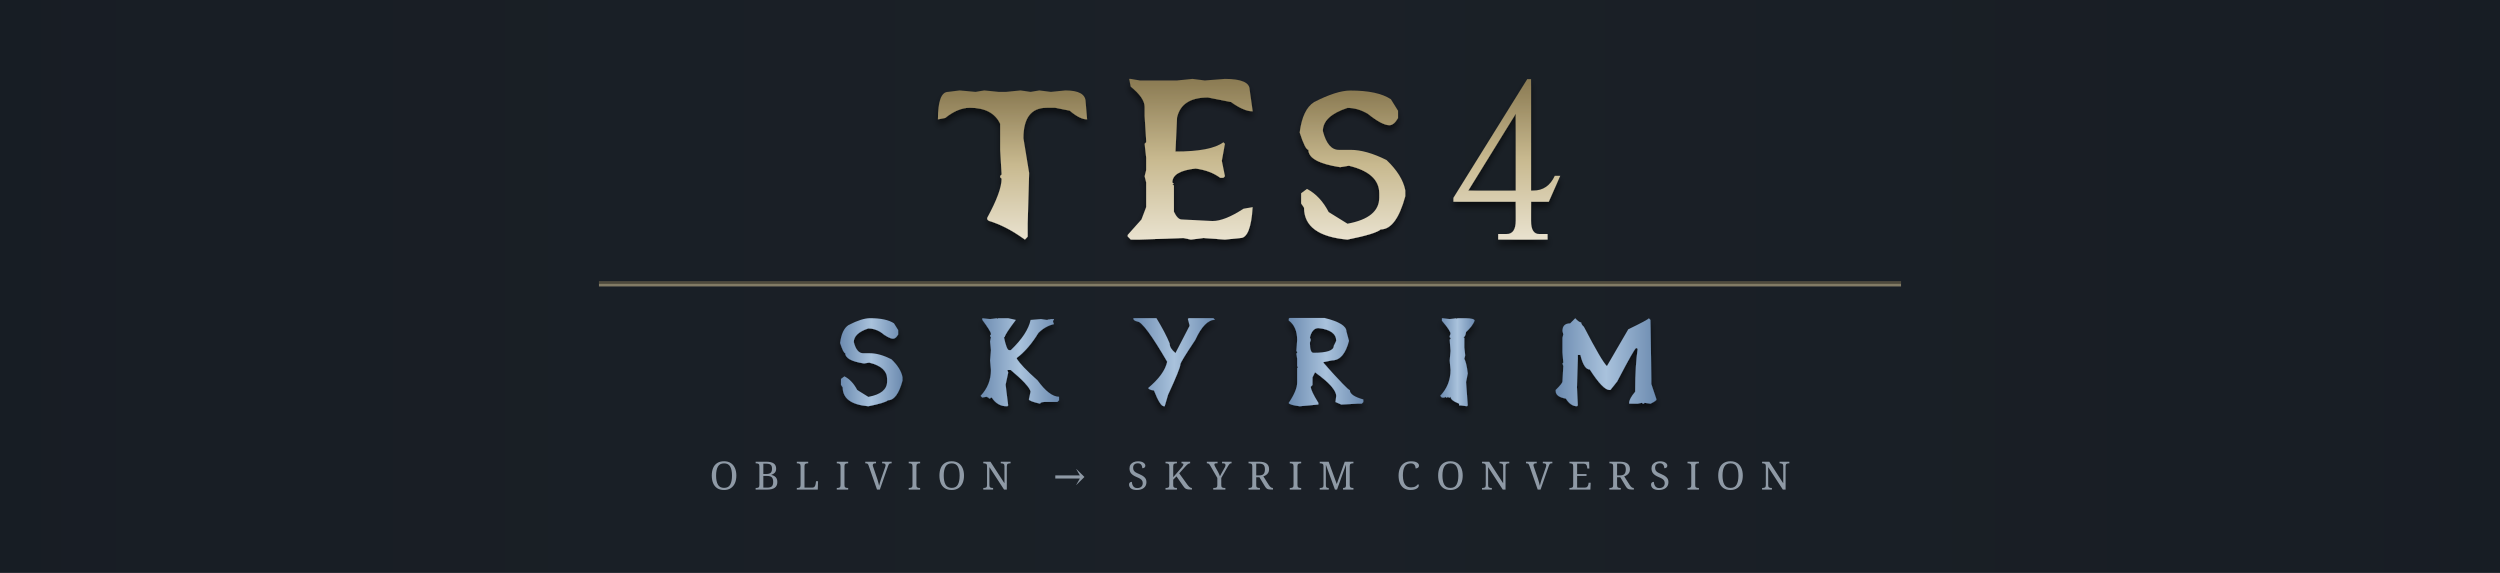
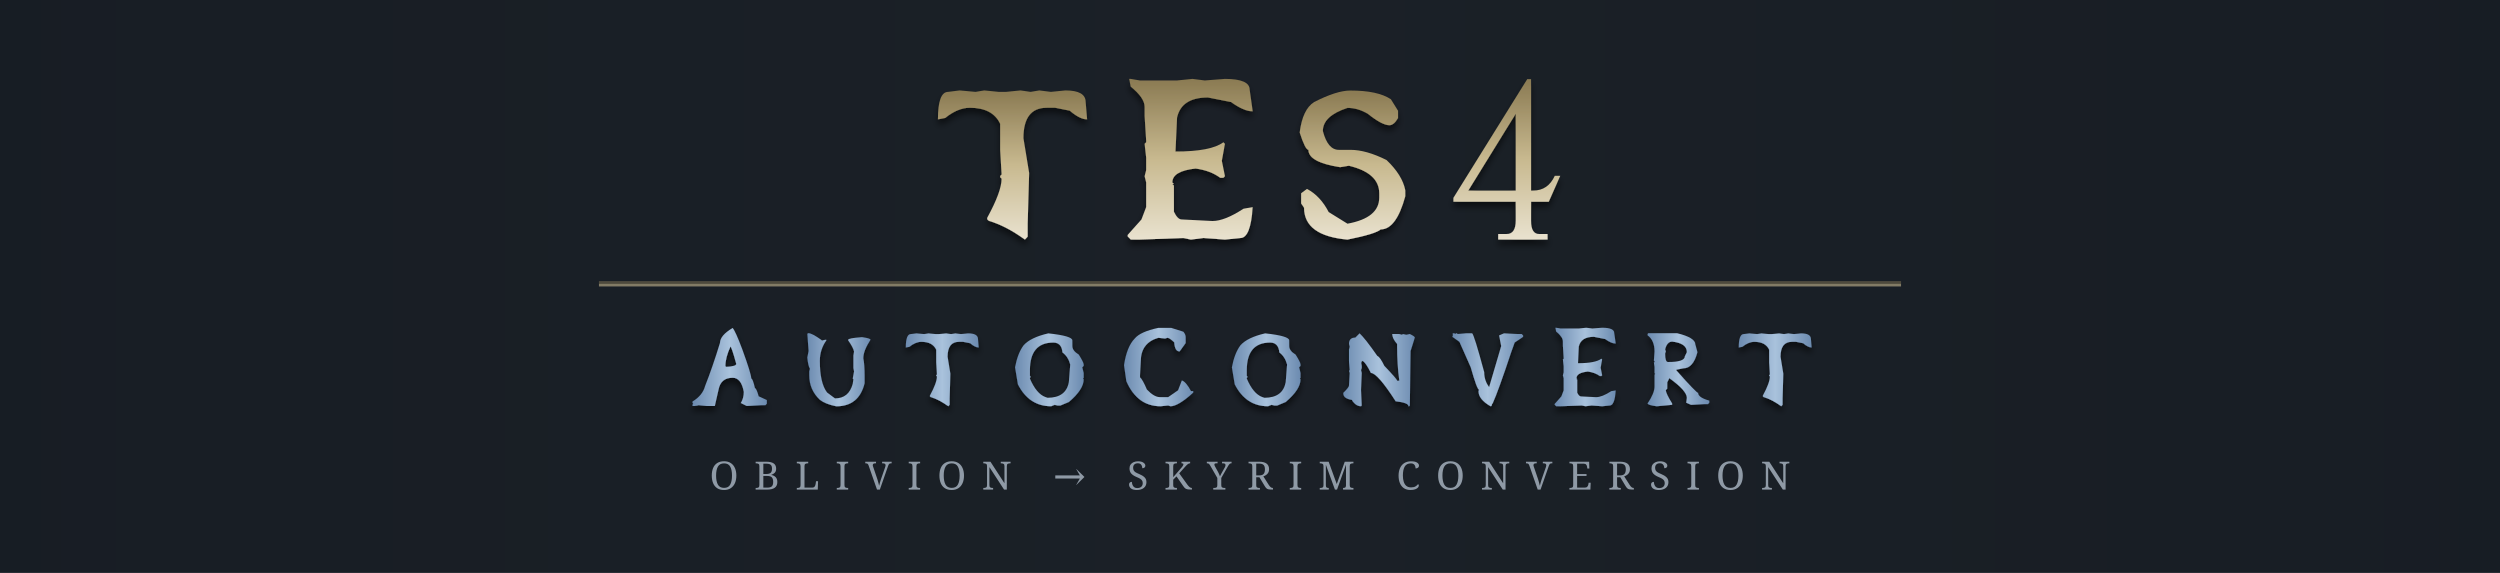
- <svg xmlns="http://www.w3.org/2000/svg" viewBox="0 0 960 220" width="960" height="220" role="img" aria-label="TES4 Skyrim">
+ <svg xmlns="http://www.w3.org/2000/svg" viewBox="0 0 960 220" width="960" height="220" role="img" aria-label="TES4 AutoConvert">
  <defs>
    <linearGradient id="stone" x1="0" y1="0" x2="0" y2="1">
      <stop offset="0" stop-color="#e9e2cf" />
      <stop offset="0.5" stop-color="#c8b98f" />
      <stop offset="1" stop-color="#8a7a52" />
    </linearGradient>
    <linearGradient id="sky" x1="0" y1="0" x2="1" y2="0">
      <stop offset="0" stop-color="#6c8bb0" />
      <stop offset="0.5" stop-color="#a9c2dc" />
      <stop offset="1" stop-color="#6c8bb0" />
    </linearGradient>
    <filter id="engrave" x="-5%" y="-20%" width="110%" height="140%">
      <feDropShadow dx="0" dy="2" stdDeviation="1.2" flood-color="#000000" flood-opacity="0.55" />
    </filter>
  </defs>
  <rect width="960" height="220" fill="#12161c" />
  <rect width="960" height="220" fill="url(#sky)" opacity="0.06" />
  <g filter="url(#engrave)">
    <g fill="url(#stone)">
      <path transform="translate(360.17 92) scale(0.04297 -0.04297)" d="M194 1333 336 1320 414 1333 544 1320H608L738 1333L828 1320L906 1333L1009 1320L1139 1333Q1320 1333 1320 1229L1333 1074Q1269 1074 1178 1152L1048 1178H971Q764 1178 764 906L815 595L802 142V26L777 0Q608 123 453 168L440 181V194Q569 430 569 544L556 556V569L569 582L556 802V1035Q489 1178 285 1178Q178 1178 65 1087L0 1074Q0 1320 91 1320Z" />
      <path transform="translate(432.18 92) scale(0.04297 -0.04297)" d="M33 1436H47L129 1422H461L599 1436L709 1422L889 1436Q1110 1436 1110 1339L1137 1146Q1059 1146 944 1229L737 1270Q501 1270 461 1091L447 787Q766 787 875 870L889 856L861 704L889 566L875 552H847Q760 617 627 635Q419 613 419 511L433 497H419L433 483V249Q466 180 502 180L778 166Q887 166 1055 276L1137 290Q1119 14 1027 14L889 0L696 14L585 0L516 14L129 0H47L19 28V41L143 180L185 290V511L171 566L185 621V732L171 856L185 870V884L171 1105V1187Q171 1267 47 1367Z" />
      <path transform="translate(495.64 92) scale(0.04297 -0.04297)" d="M533 1332Q778 1332 895 1254L959 1151V1086Q922 1022 882 1022Q816 1022 688 1125Q600 1177 507 1177Q287 1105 287 970Q331 802 429 802H533Q674 802 856 711Q998 576 1024 440V388Q943 91 804 91Q761 51 507 0Q119 35 119 285L93 323V414L145 453Q264 391 339 246L507 142Q791 194 791 375V414Q791 595 520 660L442 647Q158 691 158 802Q130 802 80 957Q106 1164 209 1229Q410 1332 533 1332Z" />
      <path transform="translate(556.26 92) scale(0.04297 -0.04297)" d="M600 438V1124L176 438ZM737 338V167Q737 50 809 50H885V0H443V50H519Q600 50 600 170V338H43V373L703 1434H737V438H756Q889 438 949 570H998L895 338Z" />
    </g>
    <g fill="url(#sky)">
-       <path transform="translate(320.57 156) scale(0.02539 -0.02539)" d="M533 1332Q778 1332 895 1254L959 1151V1086Q922 1022 882 1022Q816 1022 688 1125Q600 1177 507 1177Q287 1105 287 970Q331 802 429 802H533Q674 802 856 711Q998 576 1024 440V388Q943 91 804 91Q761 51 507 0Q119 35 119 285L93 323V414L145 453Q264 391 339 246L507 142Q791 194 791 375V414Q791 595 520 660L442 647Q158 691 158 802Q130 802 80 957Q106 1164 209 1229Q410 1332 533 1332Z" />
-       <path transform="translate(374.12 156) scale(0.02539 -0.02539)" d="M121 1332 239 1319 343 1332V1319L356 1332H513L630 1306Q461 1088 461 1045H448Q491 849 526 849H552Q809 1094 852 1306L1009 1319L1101 1306L1140 1319V1306L1153 1319H1205V1306L1192 1293V1280L1205 1241Q1076 1214 970 1110Q825 870 643 731V718Q714 608 957 392Q1137 144 1283 144V91L1257 65H1061Q996 62 996 39Q826 78 826 104L852 222Q830 316 552 548H500L513 509L474 326L513 13L500 0H487Q352 0 265 131H252L239 118H226L199 144V131L186 144L121 131L95 157Q252 322 252 548L239 692L252 849L239 979L252 1045L239 1058V1071L252 1084V1097Q252 1132 121 1306Z" />
-       <path transform="translate(435.21 156) scale(0.02539 -0.02539)" d="M0 1333H349Q487 1104 549 950Q549 876 637 805L849 1214V1227L824 1320L836 1333H1211L1236 1307Q1075 1307 936 1003Q711 666 711 634Q711 575 524 172L474 0H462Q405 0 312 238Q225 251 225 277Q469 481 512 673Q159 1280 62 1280Q0 1297 0 1320Z" />
-       <path transform="translate(492.52 156) scale(0.02539 -0.02539)" d="M632 1336Q966 1255 966 1130L1004 989Q927 694 747 694L619 668V655Q988 244 1017 244Q1017 159 1222 103V64L1197 39H1133L888 26L799 64L811 154Q811 284 490 514L452 437V321L426 295Q426 236 542 51V26L259 0Q92 22 92 51Q220 238 220 360V578L233 591L220 604V719L208 796L220 809V822L208 835L220 1002Q220 1207 92 1297V1323L105 1336ZM413 1041 426 1002 413 963Q413 809 465 809Q773 809 773 912L811 989Q811 1153 542 1182Q448 1182 413 1041Z" />
-       <path transform="translate(551.09 156) scale(0.02539 -0.02539)" d="M102 1332H115L220 1319L324 1332V1319L337 1332H455Q598 1332 598 1293Q564 1211 468 1123Q455 1045 429 1045L442 1032V888L455 770L442 718Q476 653 494 496L468 366L494 13L481 0L389 13H363V39Q233 90 233 144L220 131H207L194 144L180 131H167L154 144L141 131H102L76 157Q233 322 233 548L220 692L233 836L220 1006L233 1019V1032L220 1045V1058L233 1097Q233 1144 102 1293Z" />
-       <path transform="translate(593.78 156) scale(0.02539 -0.02539)" d="M438 1332Q490 1272 529 1267Q529 1236 568 1203Q843 674 917 608L1240 1164Q1545 1311 1551 1332L1576 1306L1589 414V336L1667 103Q1667 83 1576 39L1486 52L1473 39H1460L1447 52L1382 39H1253V52Q1253 113 1344 220V246Q1344 617 1382 866L1370 879H1357Q1333 875 1072 375L969 246H956Q857 246 658 556Q568 556 516 776H477V724L464 285L477 13L464 0Q369 0 296 116Q141 142 141 233V246Q244 345 244 375L257 608L244 647L257 660L244 815V1035L257 1086L244 1138Q244 1254 361 1254Z" />
+       <path transform="translate(263.97 156) scale(0.021 -0.021)" d="M827 1432Q877 1378 1004 1038Q1167 592 1167 508Q1194 508 1235 331Q1261 331 1303 182L1452 114V46L1425 19H1343L1085 5L976 59Q1031 149 1031 263Q985 521 827 521Q610 521 569 304L501 5H351L202 19L161 5V19L147 5H93V32L107 46L93 59V87Q279 198 324 372Q460 715 596 1160Q596 1294 827 1432ZM787 1091Q695 893 695 734L708 721Q893 730 893 774Q807 1088 787 1091Z" />
+       <path transform="translate(306.31 156) scale(0.021 -0.021)" d="M200 1336Q260 1336 429 1216L441 1204H453L501 1216H525V1204Q405 1042 405 830Q405 423 537 252L682 144Q934 144 1007 409L1019 493L1007 505L1031 637L1019 698V926L1031 999Q1018 1074 923 1204V1216Q923 1245 1176 1264Q1332 1243 1332 1216Q1200 1018 1200 878Q1224 762 1224 553V421Q1120 -1 706 -1Q507 39 405 119Q212 303 212 565V637L224 686Q192 737 176 890L200 1011L176 1324L188 1336Z" />
+       <path transform="translate(347.83 156) scale(0.021 -0.021)" d="M194 1333 336 1320 414 1333 544 1320H608L738 1333L828 1320L906 1333L1009 1320L1139 1333Q1320 1333 1320 1229L1333 1074Q1269 1074 1178 1152L1048 1178H971Q764 1178 764 906L815 595L802 142V26L777 0Q608 123 453 168L440 181V194Q569 430 569 544L556 556V569L569 582L556 802V1035Q489 1178 285 1178Q178 1178 65 1087L0 1074Q0 1320 91 1320Z" />
+       <path transform="translate(386.19 156) scale(0.021 -0.021)" d="M779 1333Q1219 1286 1219 1204V1100Q1219 1014 1336 945Q1426 801 1426 764V738L1400 712L1426 608V518L1413 505L1426 492Q1426 308 1155 78L999 13H948L896 26L831 0Q428 0 223 401L171 712Q219 968 326 1113Q453 1258 779 1333ZM443 556 456 544V531L443 518V505Q561 228 727 168L766 155Q1102 155 1155 440L1180 764Q1142 908 1038 984Q1024 1165 870 1165Q443 1165 443 660Z" />
+       <path transform="translate(430.08 156) scale(0.021 -0.021)" d="M700 1433H937L1159 1363Q1201 1313 1201 1266V1155L1090 1002Q1002 1002 992 1169Q905 1252 867 1252L825 1238L700 1252Q380 1159 380 821L366 570V529Q416 485 491 306Q624 167 728 167H881L1062 292L1131 473Q1208 447 1298 278H1340V250Q1063 0 923 0L881 14L742 0Q316 0 116 459L74 751Q124 1089 269 1238Q371 1363 700 1433Z" />
+       <path transform="translate(469.46 156) scale(0.021 -0.021)" d="M779 1333Q1219 1286 1219 1204V1100Q1219 1014 1336 945Q1426 801 1426 764V738L1400 712L1426 608V518L1413 505L1426 492Q1426 308 1155 78L999 13H948L896 26L831 0Q428 0 223 401L171 712Q219 968 326 1113Q453 1258 779 1333ZM443 556 456 544V531L443 518V505Q561 228 727 168L766 155Q1102 155 1155 440L1180 764Q1142 908 1038 984Q1024 1165 870 1165Q443 1165 443 660Z" />
+       <path transform="translate(513.35 156) scale(0.021 -0.021)" d="M416 1334Q521 1234 740 920Q789 903 869 738Q1102 496 1102 466H1141V479Q1102 754 1102 1114V1140Q1012 1241 1012 1321H1141L1193 1308L1206 1321L1271 1308L1335 1321Q1426 1277 1426 1256L1348 1010L1335 13L1322 0H1310Q1310 65 1076 91Q743 609 623 609Q524 810 468 829H455V803H442L455 738V699L442 661L455 609L442 298L455 13L442 0Q346 0 273 117Q118 142 118 233V246Q222 346 222 376L235 609L222 648L235 661L222 816V1036L235 1088L222 1140Q222 1256 338 1256Z" />
+       <path transform="translate(555.99 156) scale(0.021 -0.021)" d="M120 1334 133 1321 146 1334H172V1321L327 1334H444Q479 1308 664 622Q664 468 754 350L975 1101L936 1295L1026 1334L1273 1321H1350L1376 1295V1269L1221 1166L1156 984Q923 282 819 52L806 39Q806 0 780 0Q560 128 560 272V285L573 298Q531 307 418 712L211 1179L81 1269L94 1308L81 1321L94 1334Z" />
+       <path transform="translate(596.56 156) scale(0.021 -0.021)" d="M33 1436H47L129 1422H461L599 1436L709 1422L889 1436Q1110 1436 1110 1339L1137 1146Q1059 1146 944 1229L737 1270Q501 1270 461 1091L447 787Q766 787 875 870L889 856L861 704L889 566L875 552H847Q760 617 627 635Q419 613 419 511L433 497H419L433 483V249Q466 180 502 180L778 166Q887 166 1055 276L1137 290Q1119 14 1027 14L889 0L696 14L585 0L516 14L129 0H47L19 28V41L143 180L185 290V511L171 566L185 621V732L171 856L185 870V884L171 1105V1187Q171 1267 47 1367Z" />
+       <path transform="translate(630.73 156) scale(0.021 -0.021)" d="M632 1336Q966 1255 966 1130L1004 989Q927 694 747 694L619 668V655Q988 244 1017 244Q1017 159 1222 103V64L1197 39H1133L888 26L799 64L811 154Q811 284 490 514L452 437V321L426 295Q426 236 542 51V26L259 0Q92 22 92 51Q220 238 220 360V578L233 591L220 604V719L208 796L220 809V822L208 835L220 1002Q220 1207 92 1297V1323L105 1336ZM413 1041 426 1002 413 963Q413 809 465 809Q773 809 773 912L811 989Q811 1153 542 1182Q448 1182 413 1041Z" />
+       <path transform="translate(667.68 156) scale(0.021 -0.021)" d="M194 1333 336 1320 414 1333 544 1320H608L738 1333L828 1320L906 1333L1009 1320L1139 1333Q1320 1333 1320 1229L1333 1074Q1269 1074 1178 1152L1048 1178H971Q764 1178 764 906L815 595L802 142V26L777 0Q608 123 453 168L440 181V194Q569 430 569 544L556 556V569L569 582L556 802V1035Q489 1178 285 1178Q178 1178 65 1087L0 1074Q0 1320 91 1320Z" />
    </g>
  </g>
  <rect x="230" y="108" width="500" height="2" fill="#c8b98f" opacity="0.6" />
  <rect x="230" y="108" width="500" height="1" fill="#000" opacity="0.4" />
  <text x="480" y="188" text-anchor="middle" font-family="Georgia, serif" font-size="15" letter-spacing="6" fill="#8f9aa6">OBLIVION → SKYRIM CONVERSION</text>
</svg>
